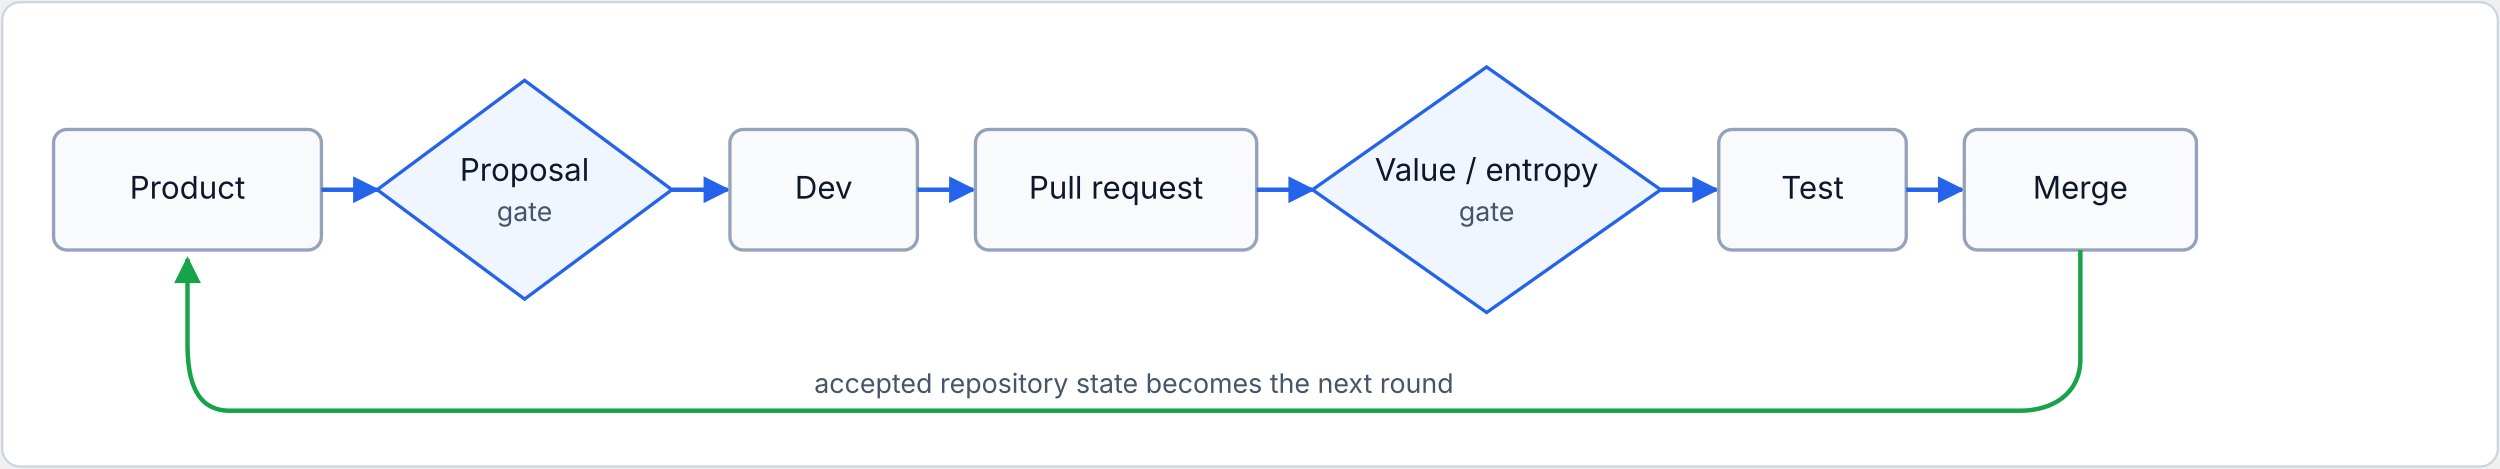
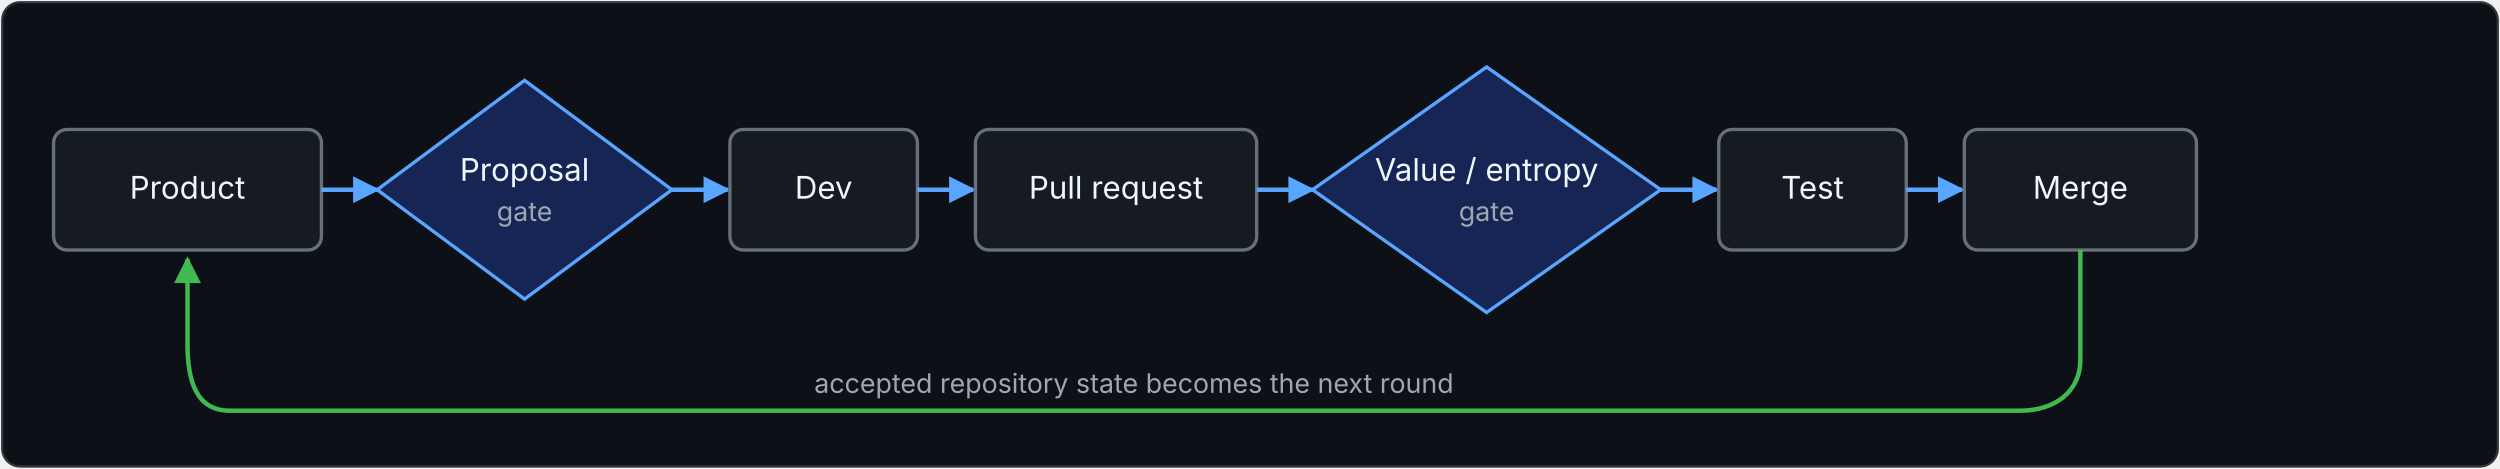
<svg xmlns="http://www.w3.org/2000/svg" viewBox="0 0 1120 210" role="img" aria-labelledby="title desc">
  <style>
    text {
-       fill: #0f172a;
+       fill: #f0f6fc;
      font-family: -apple-system, BlinkMacSystemFont, "Segoe UI", sans-serif;
      font-size: 14px;
      letter-spacing: 0;
    }
-     .small { fill: #475569; font-size: 12px; }
-     .node { fill: #f8fafc; stroke: #94a3b8; stroke-width: 1.5; }
-     .gate { fill: #eff6ff; stroke: #2563eb; stroke-width: 1.5; }
-     .path { fill: none; stroke: #2563eb; stroke-width: 2; }
-     .return { fill: none; stroke: #16a34a; stroke-width: 2; }
+     .small { fill: #9da7b3; font-size: 12px; }
+     .node { fill: #161b22; stroke: #66707b; stroke-width: 1.5; }
+     .gate { fill: #172554; stroke: #58a6ff; stroke-width: 1.5; }
+     .path { fill: none; stroke: #58a6ff; stroke-width: 2; }
+     .return { fill: none; stroke: #3fb950; stroke-width: 2; }
  </style>
  <defs>
    <marker id="arrow-blue" viewBox="0 0 10 10" refX="9" refY="5" markerWidth="6" markerHeight="6" orient="auto-start-reverse">
-       <path d="M 0 0 L 10 5 L 0 10 z" fill="#2563eb" />
+       <path d="M 0 0 L 10 5 L 0 10 z" fill="#58a6ff" />
    </marker>
    <marker id="arrow-green" viewBox="0 0 10 10" refX="9" refY="5" markerWidth="6" markerHeight="6" orient="auto-start-reverse">
-       <path d="M 0 0 L 10 5 L 0 10 z" fill="#16a34a" />
+       <path d="M 0 0 L 10 5 L 0 10 z" fill="#3fb950" />
    </marker>
  </defs>
-   <rect x="1" y="1" width="1118" height="208" rx="8" fill="#ffffff" stroke="#cbd5e1" />
+   <rect x="1" y="1" width="1118" height="208" rx="8" fill="#0d1117" stroke="#30363d" />
  <rect class="node" x="24" y="58" width="120" height="54" rx="6" />
  <text x="84" y="89" text-anchor="middle">Product</text>
  <path class="path" d="M144 85H169" marker-end="url(#arrow-blue)" />
  <path class="gate" d="M235 36L301 85L235 134L169 85Z" />
  <text x="235" y="81" text-anchor="middle">Proposal</text>
  <text class="small" x="235" y="99" text-anchor="middle">gate</text>
  <path class="path" d="M301 85H326" marker-end="url(#arrow-blue)" />
  <rect class="node" x="327" y="58" width="84" height="54" rx="6" />
  <text x="369" y="89" text-anchor="middle">Dev</text>
  <path class="path" d="M411 85H436" marker-end="url(#arrow-blue)" />
  <rect class="node" x="437" y="58" width="126" height="54" rx="6" />
  <text x="500" y="89" text-anchor="middle">Pull request</text>
  <path class="path" d="M563 85H588" marker-end="url(#arrow-blue)" />
  <path class="gate" d="M666 30L744 85L666 140L588 85Z" />
  <text x="666" y="81" text-anchor="middle">Value / entropy</text>
  <text class="small" x="666" y="99" text-anchor="middle">gate</text>
  <path class="path" d="M744 85H769" marker-end="url(#arrow-blue)" />
  <rect class="node" x="770" y="58" width="84" height="54" rx="6" />
  <text x="812" y="89" text-anchor="middle">Test</text>
  <path class="path" d="M854 85H879" marker-end="url(#arrow-blue)" />
  <rect class="node" x="880" y="58" width="104" height="54" rx="6" />
  <text x="932" y="89" text-anchor="middle">Merge</text>
  <path class="return" d="M932 112V161C932 176 920 184 905 184H103C88 184 84 171 84 154V116" marker-end="url(#arrow-green)" />
  <text class="small" x="508" y="176" text-anchor="middle">accepted repository state becomes the next round</text>
</svg>
